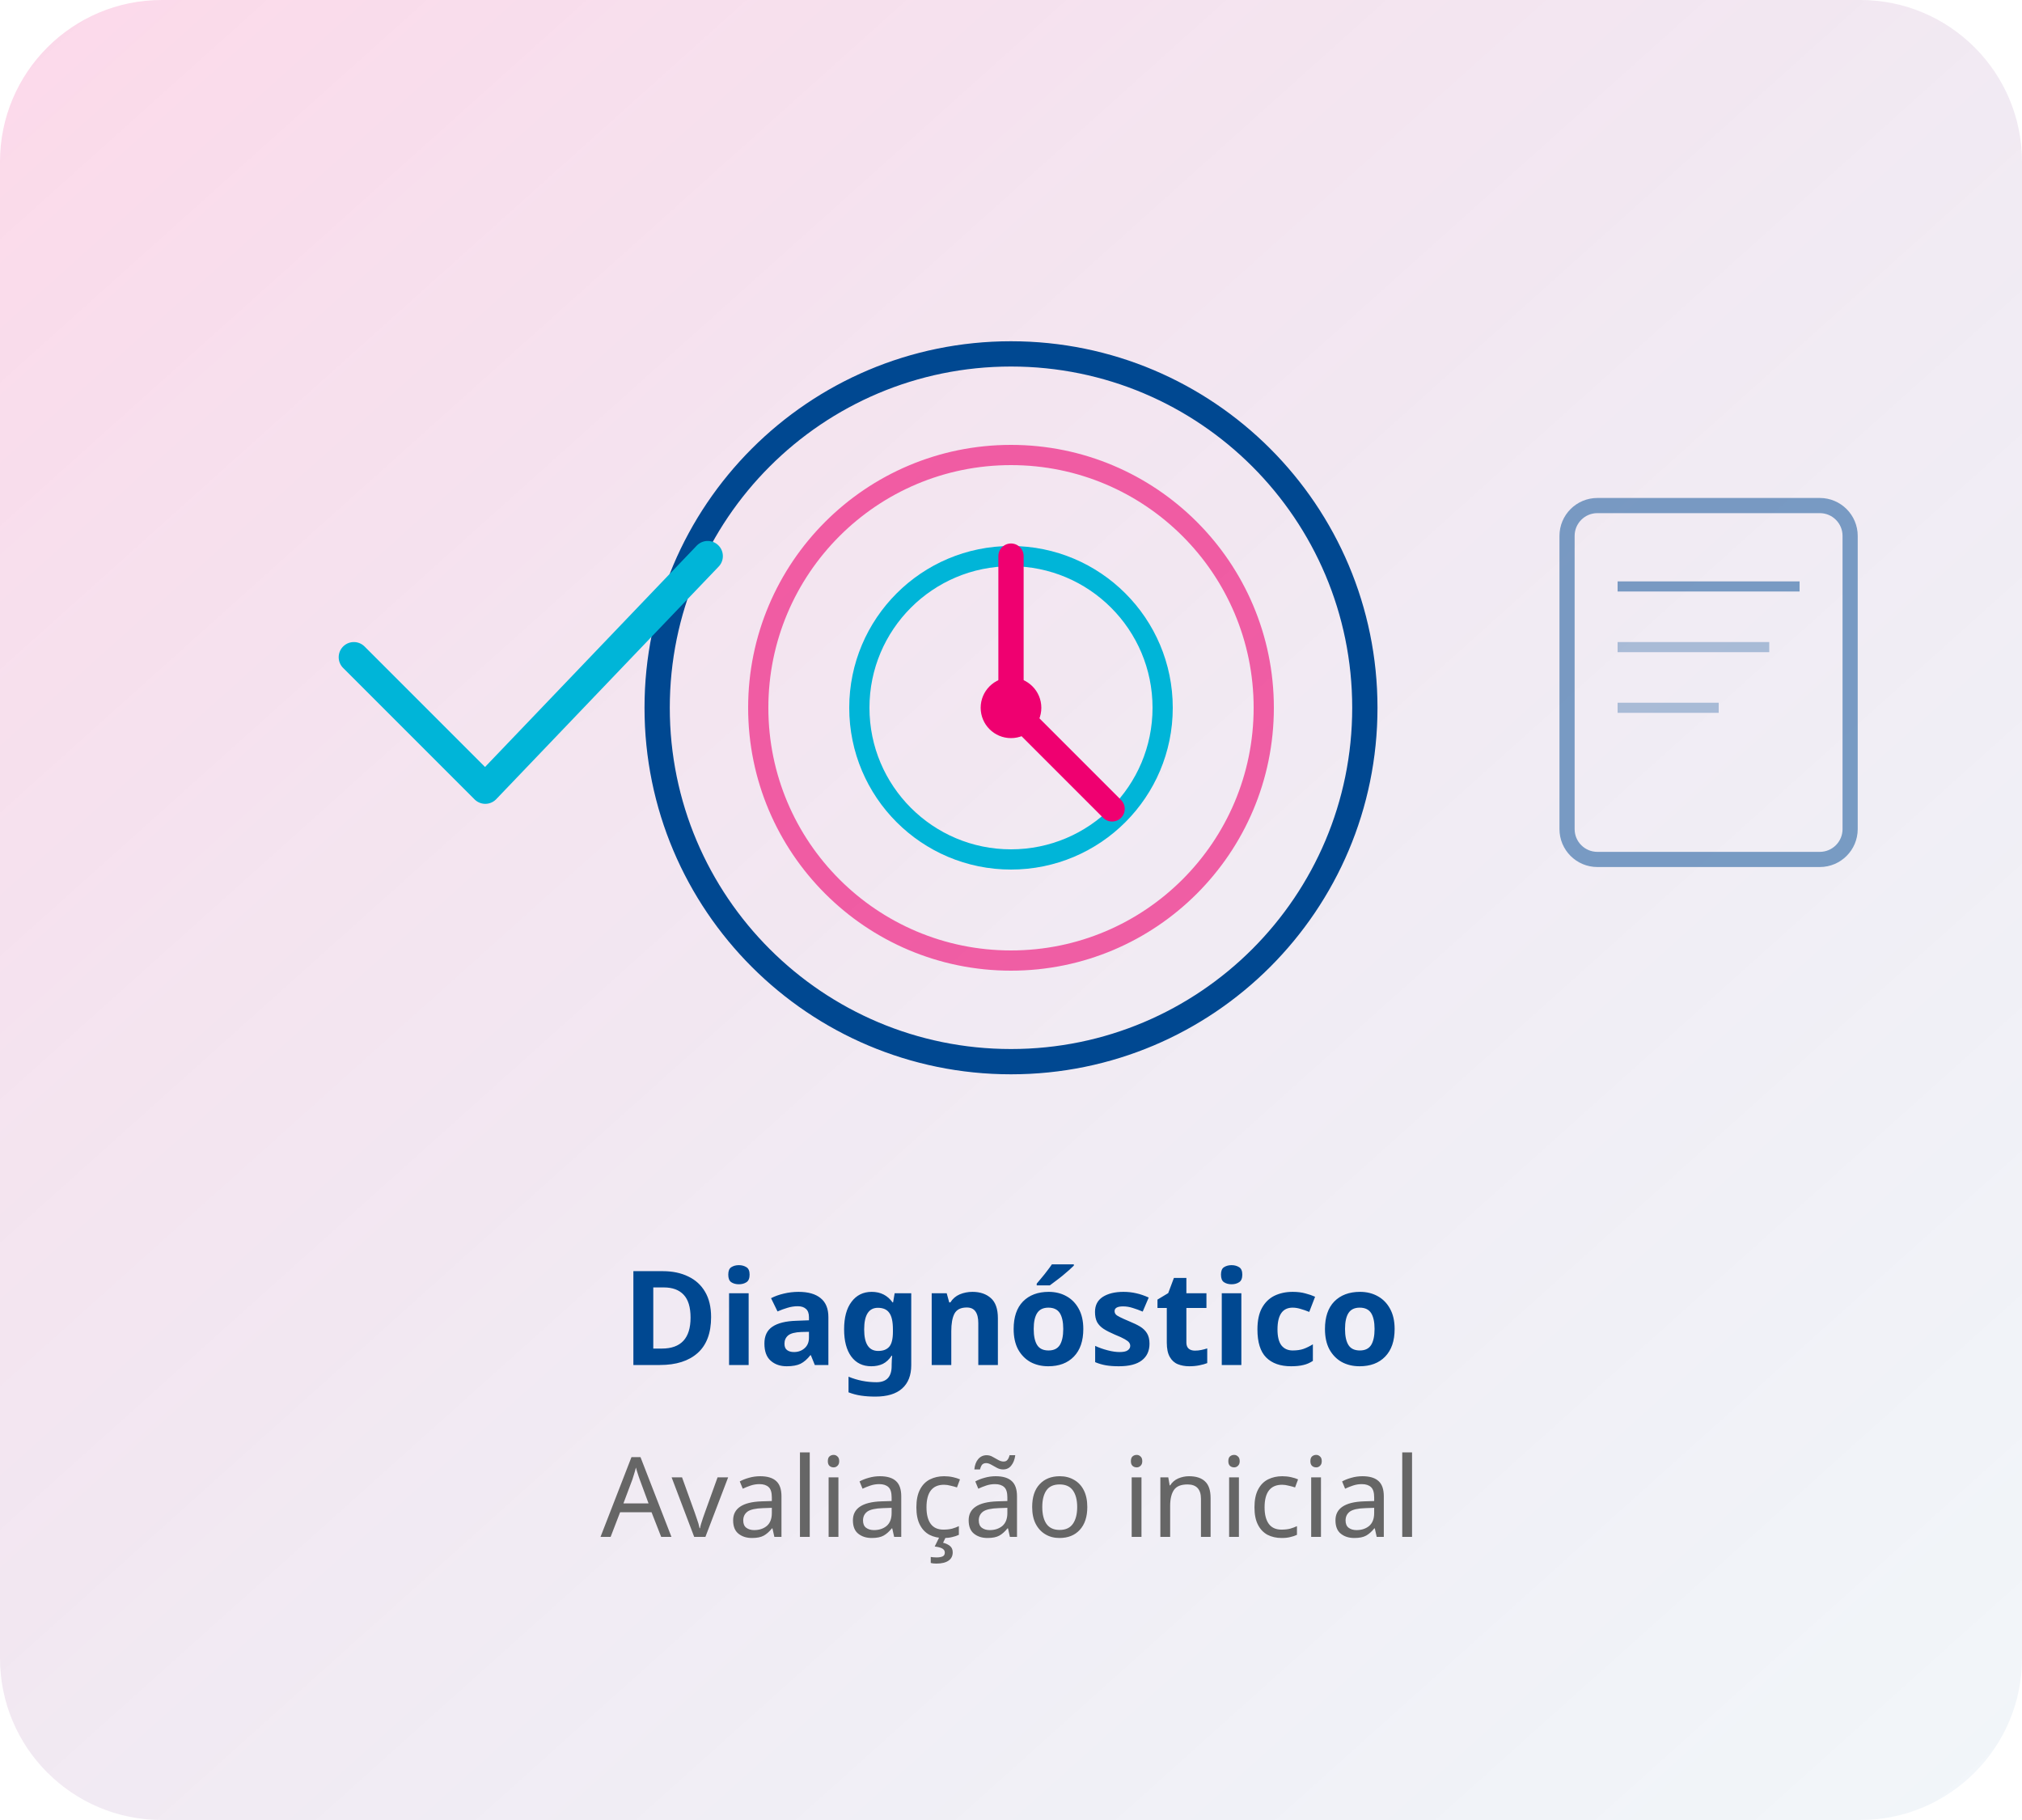
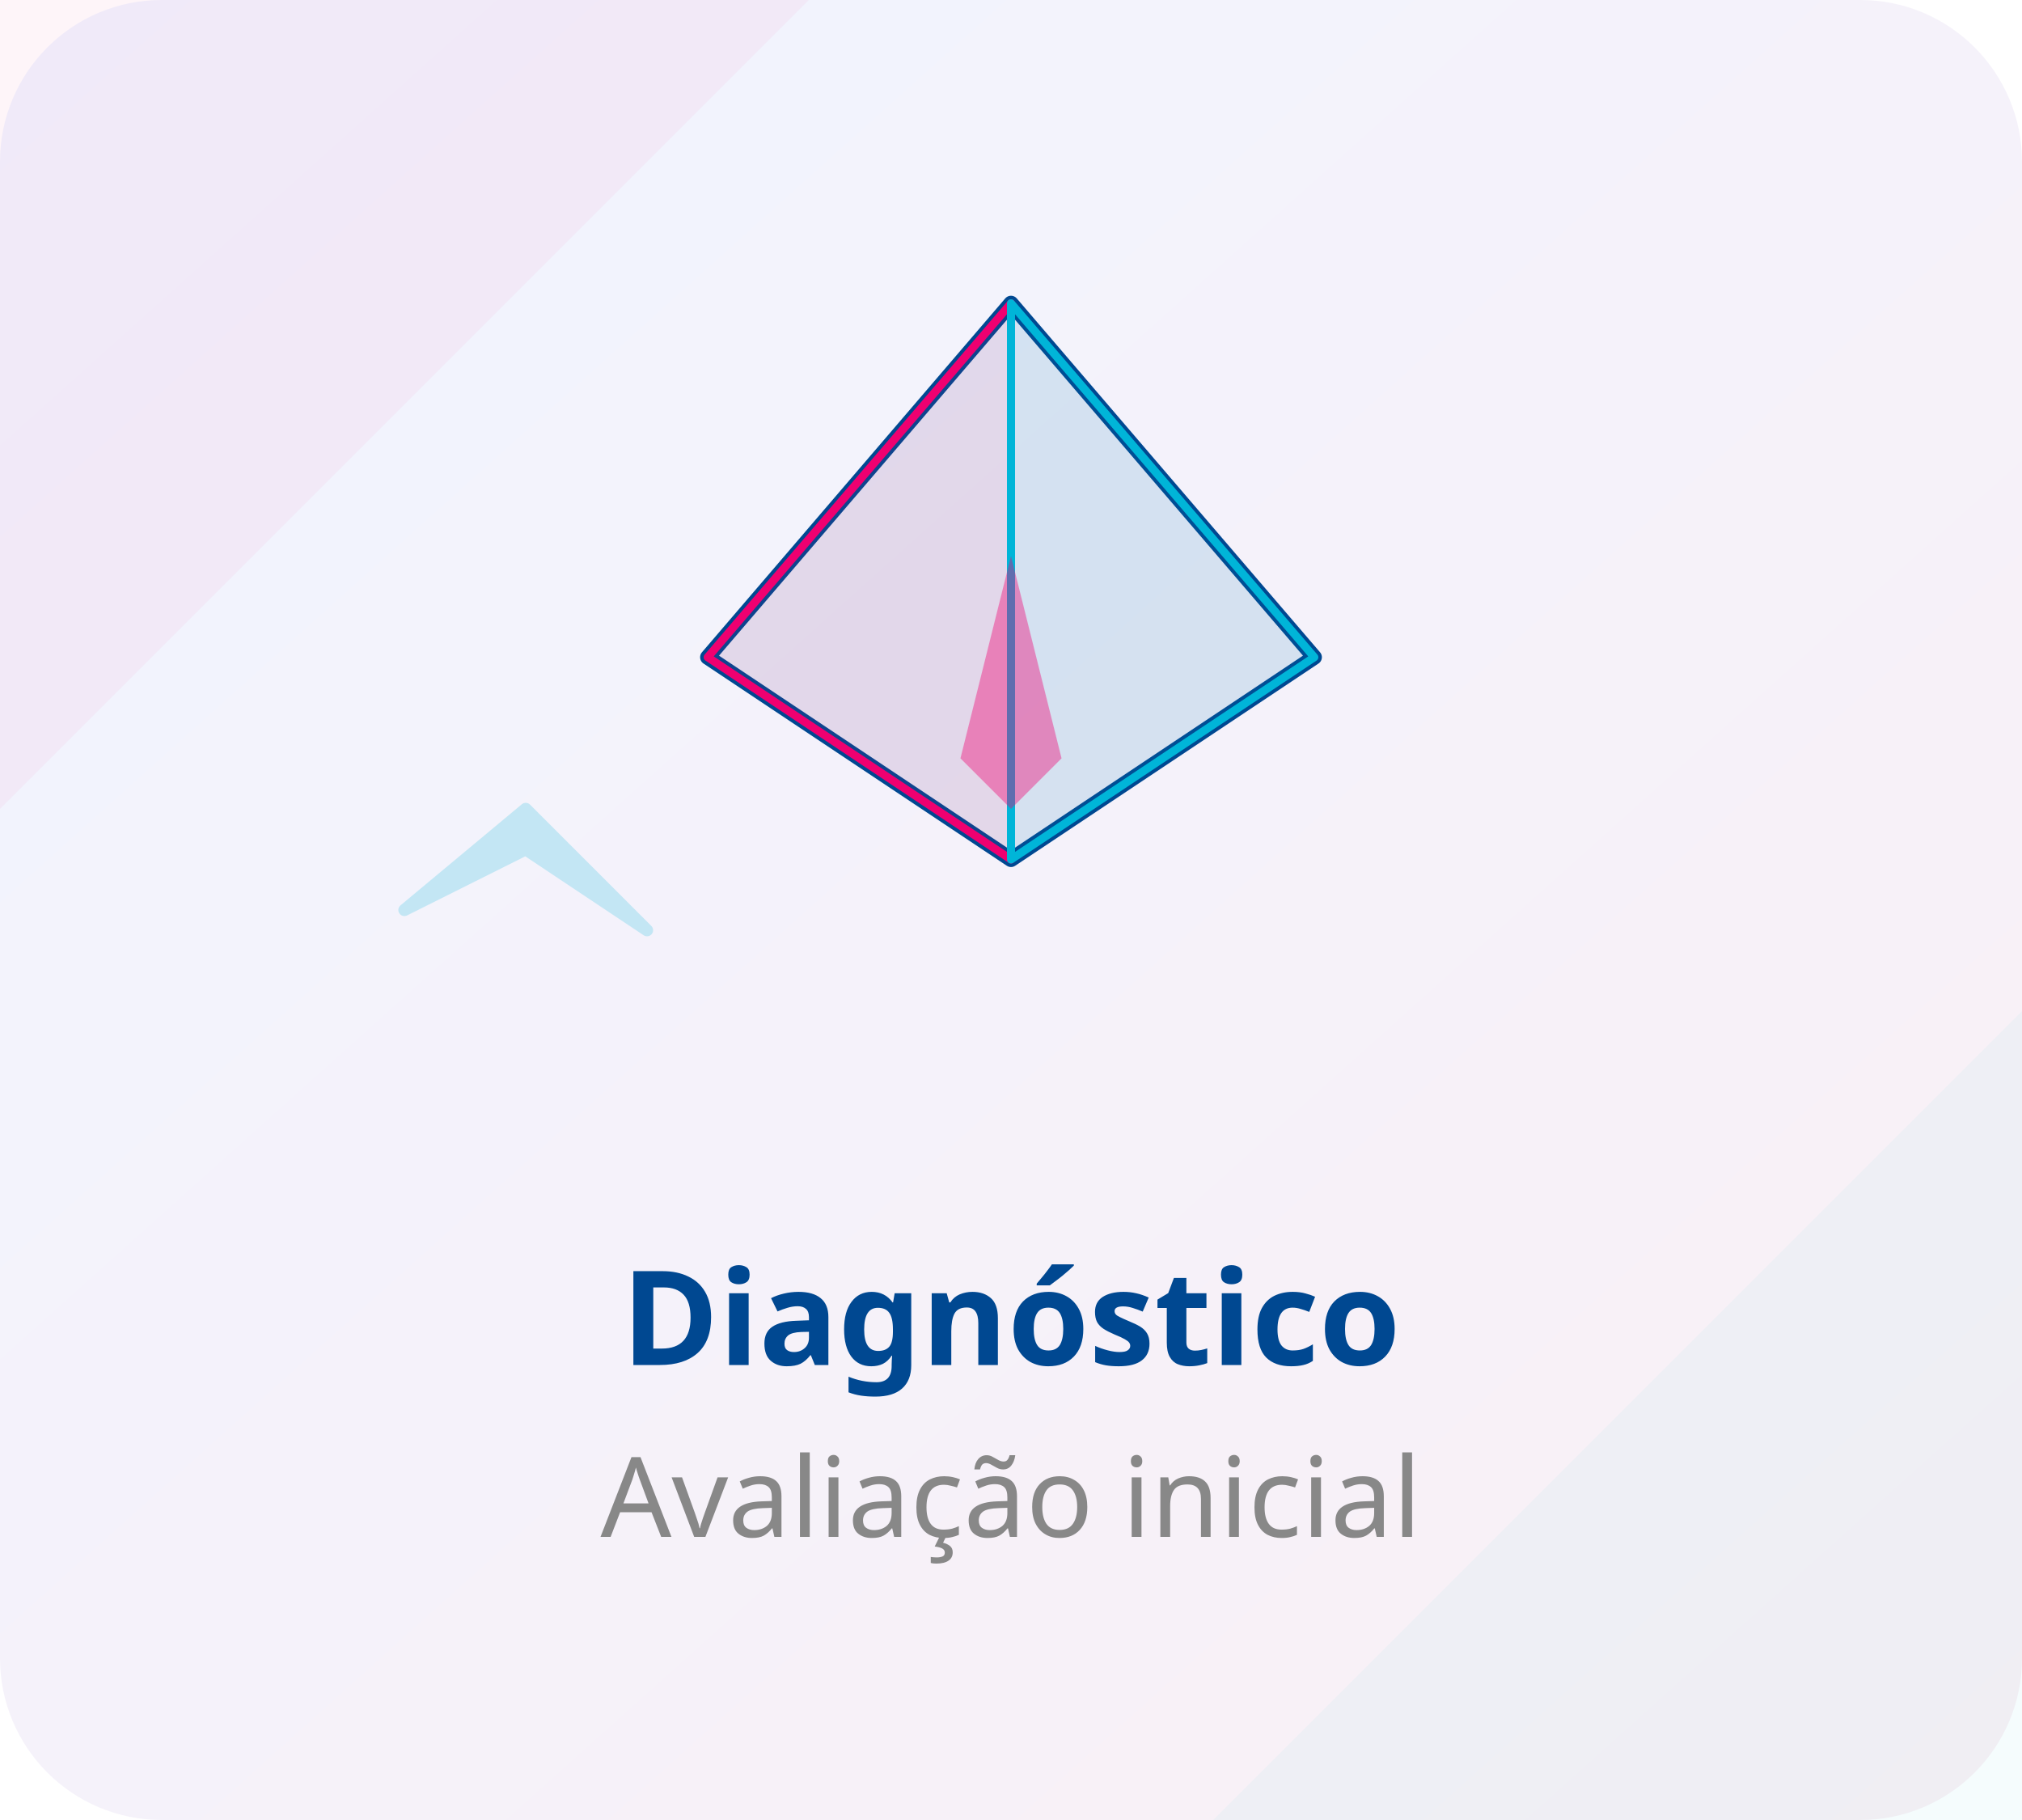
<svg xmlns="http://www.w3.org/2000/svg" viewBox="0 0 200 180" width="200" height="180">
  <defs>
-     <linearGradient id="mg1" x1="0%" y1="0%" x2="100%" y2="100%">
-       <stop offset="0%" style="stop-color:#ef0070;stop-opacity:0.15" />
-       <stop offset="100%" style="stop-color:#004891;stop-opacity:0.05" />
+     <linearGradient id="sd1" x1="0%" y1="0%" x2="100%" y2="100%">
+       <stop offset="0%" style="stop-color:#f0f4ff" />
+       <stop offset="100%" style="stop-color:#faf0f5" />
    </linearGradient>
  </defs>
-   <rect width="200" height="180" rx="16" fill="url(#mg1)" />
-   <circle cx="100" cy="70" r="35" fill="none" stroke="#004891" stroke-width="2.5" />
-   <circle cx="100" cy="70" r="25" fill="none" stroke="#ef0070" stroke-width="2" opacity="0.6" />
-   <circle cx="100" cy="70" r="15" fill="none" stroke="#00b5d8" stroke-width="2" />
-   <path d="M100 55 L100 70 L110 80" fill="none" stroke="#ef0070" stroke-width="2.5" stroke-linecap="round" />
-   <circle cx="100" cy="70" r="3" fill="#ef0070" />
-   <rect x="155" y="50" width="28" height="35" rx="3" fill="none" stroke="#004891" stroke-width="1.5" opacity="0.5" />
-   <line x1="160" y1="58" x2="178" y2="58" stroke="#004891" stroke-width="1" opacity="0.5" />
-   <line x1="160" y1="64" x2="175" y2="64" stroke="#004891" stroke-width="1" opacity="0.3" />
-   <line x1="160" y1="70" x2="170" y2="70" stroke="#004891" stroke-width="1" opacity="0.3" />
-   <path d="M35 65 L48 78 L70 55" fill="none" stroke="#00b5d8" stroke-width="3" stroke-linecap="round" stroke-linejoin="round" />
+   <rect width="200" height="180" rx="16" fill="url(#sd1)" />
+   <polygon points="0,0 80,0 0,80" fill="rgba(239,0,112,0.04)" />
+   <polygon points="200,180 120,180 200,100" fill="rgba(0,181,216,0.04)" />
+   <polygon points="100,30 130,65 100,85 70,65" fill="rgba(0,72,145,0.08)" stroke="#004891" stroke-width="1.5" stroke-linejoin="round" />
+   <polygon points="100,30 100,85 70,65" fill="rgba(239,0,112,0.06)" stroke="#ef0070" stroke-width="0.8" stroke-linejoin="round" />
+   <polygon points="100,30 130,65 100,85" fill="rgba(0,181,216,0.06)" stroke="#00b5d8" stroke-width="0.8" stroke-linejoin="round" />
+   <polygon points="100,55 105,75 100,80 95,75" fill="#ef0070" opacity="0.4" />
+   <polygon points="40,90 52,80 64,92 52,84" fill="#00b5d8" opacity="0.2" stroke="#00b5d8" stroke-width="1.2" stroke-linejoin="round" />
  <text x="100" y="135" text-anchor="middle" fill="#004891" font-size="13" font-family="sans-serif" font-weight="bold">Diagnóstico</text>
-   <text x="100" y="152" text-anchor="middle" fill="#666" font-size="11" font-family="sans-serif">Avaliação inicial</text>
+   <text x="100" y="152" text-anchor="middle" fill="#888" font-size="11" font-family="sans-serif">Avaliação inicial</text>
</svg>
